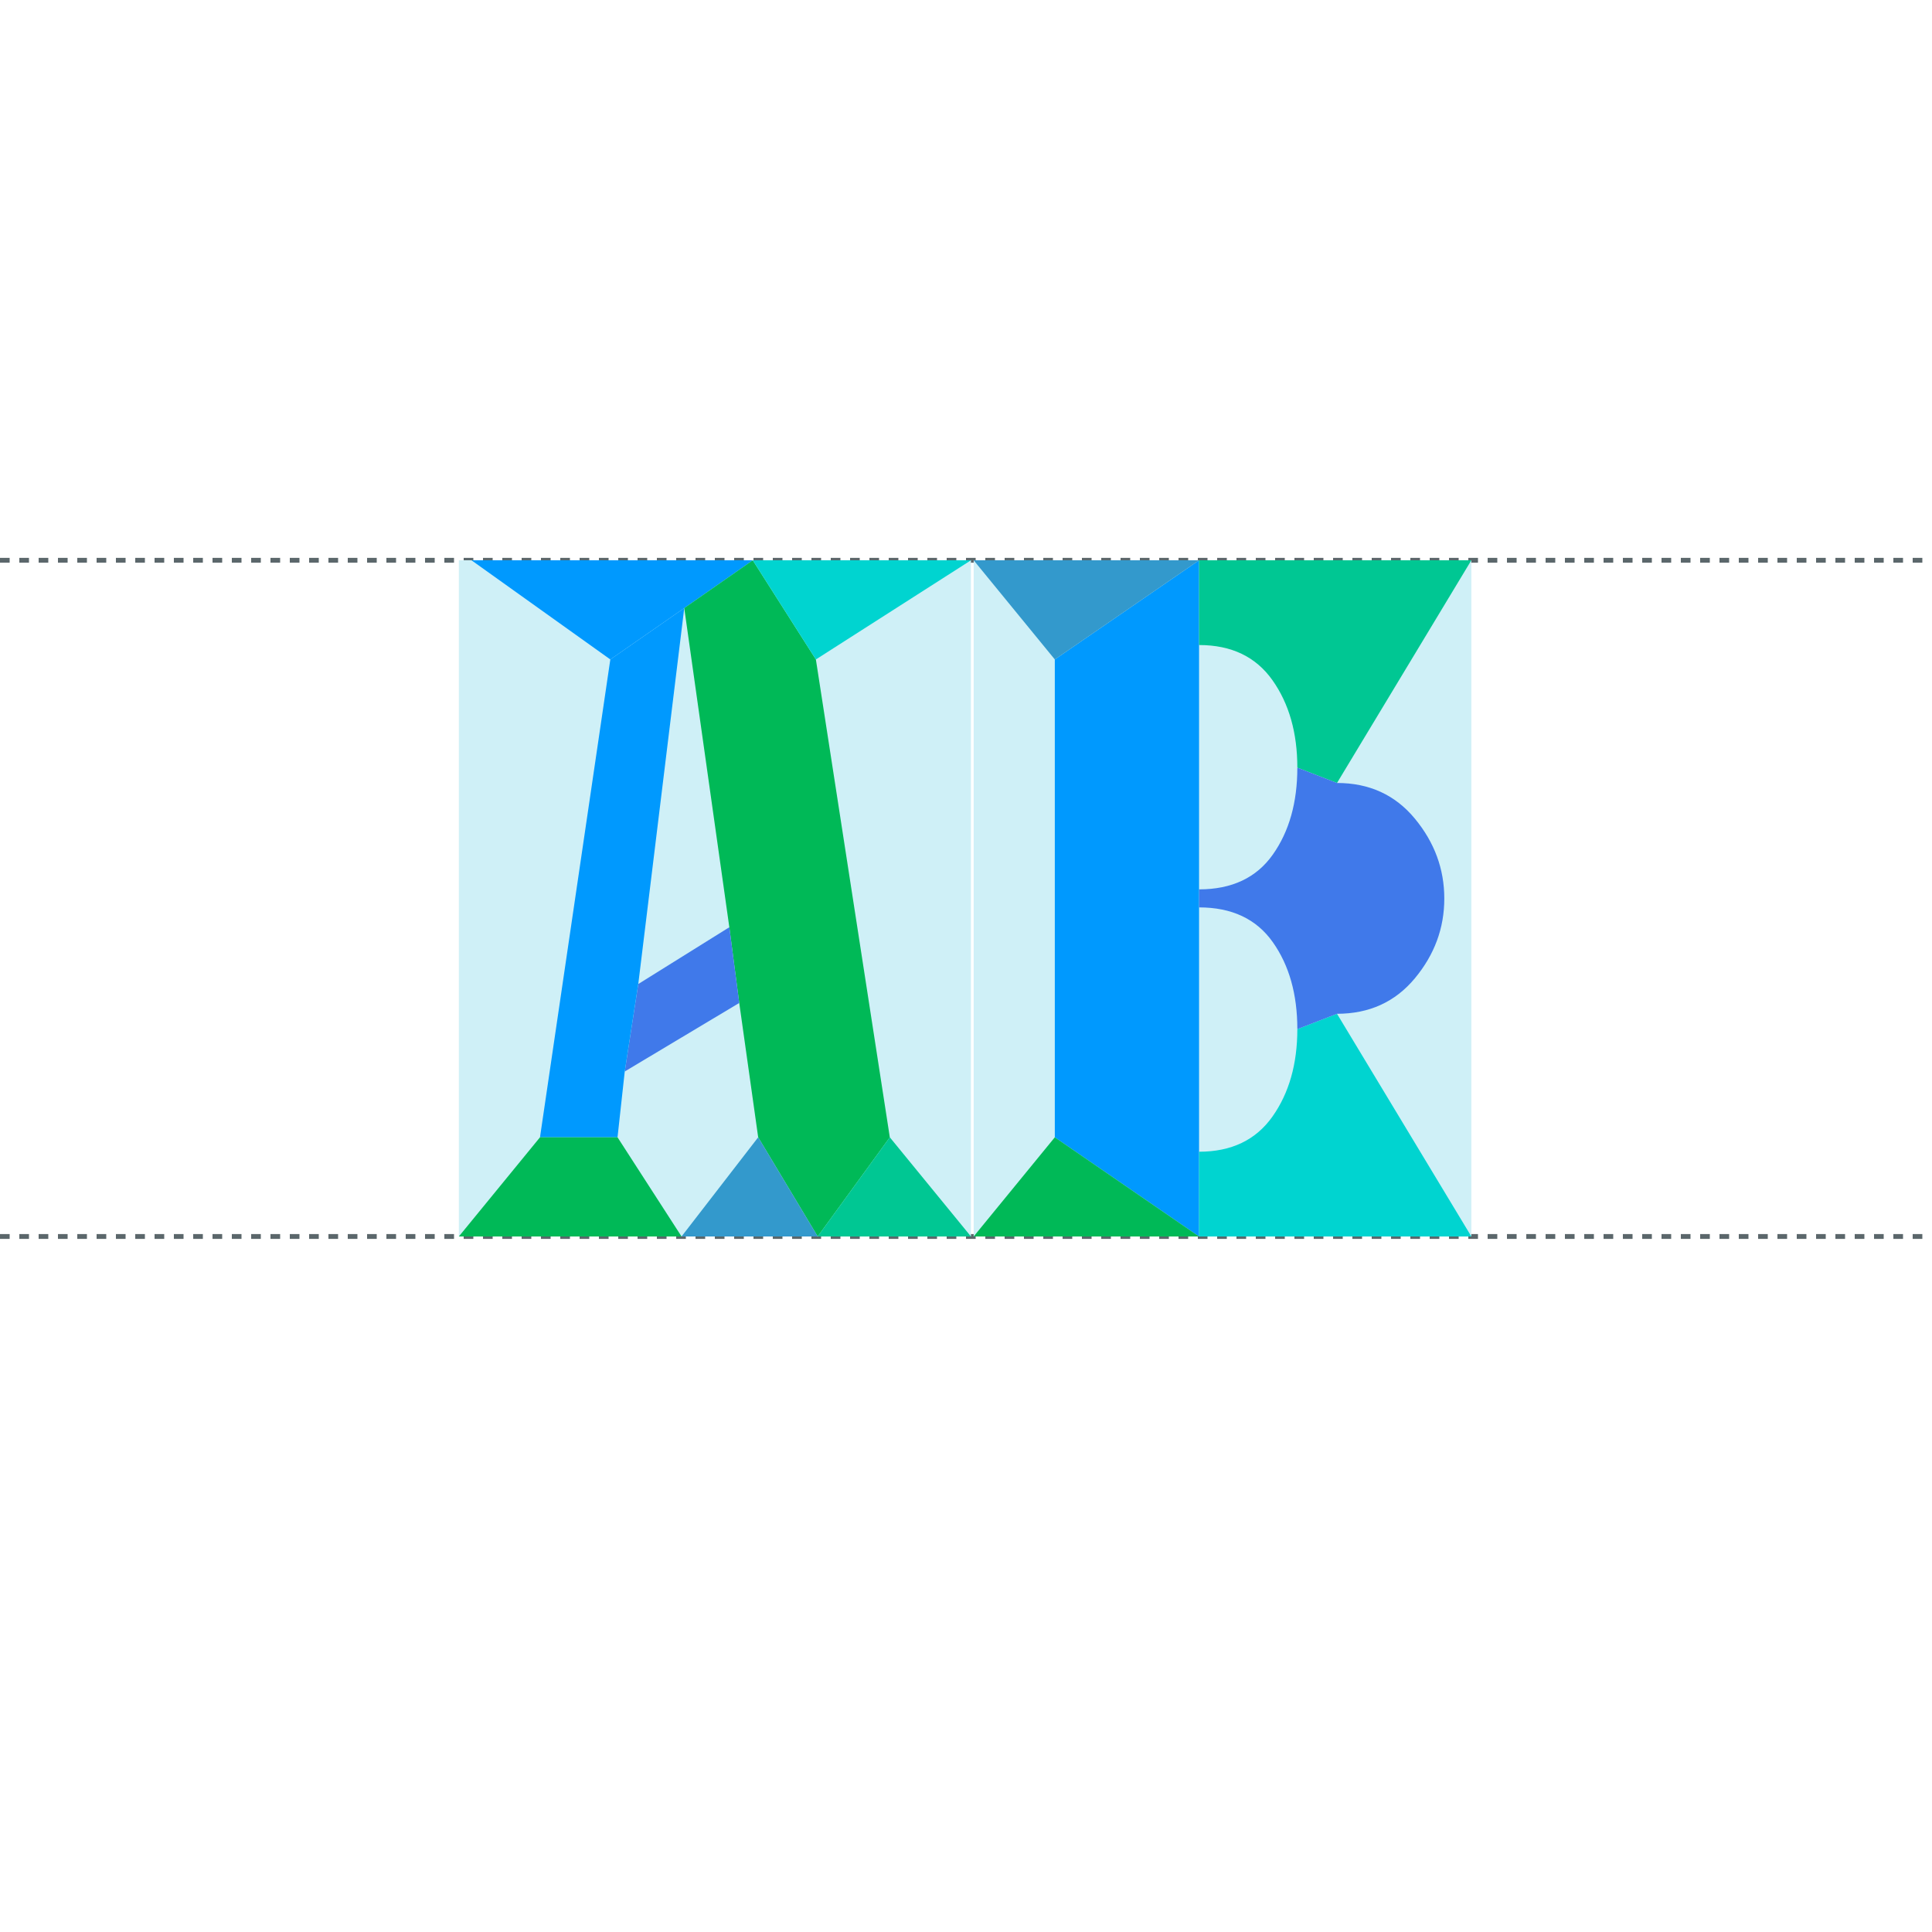
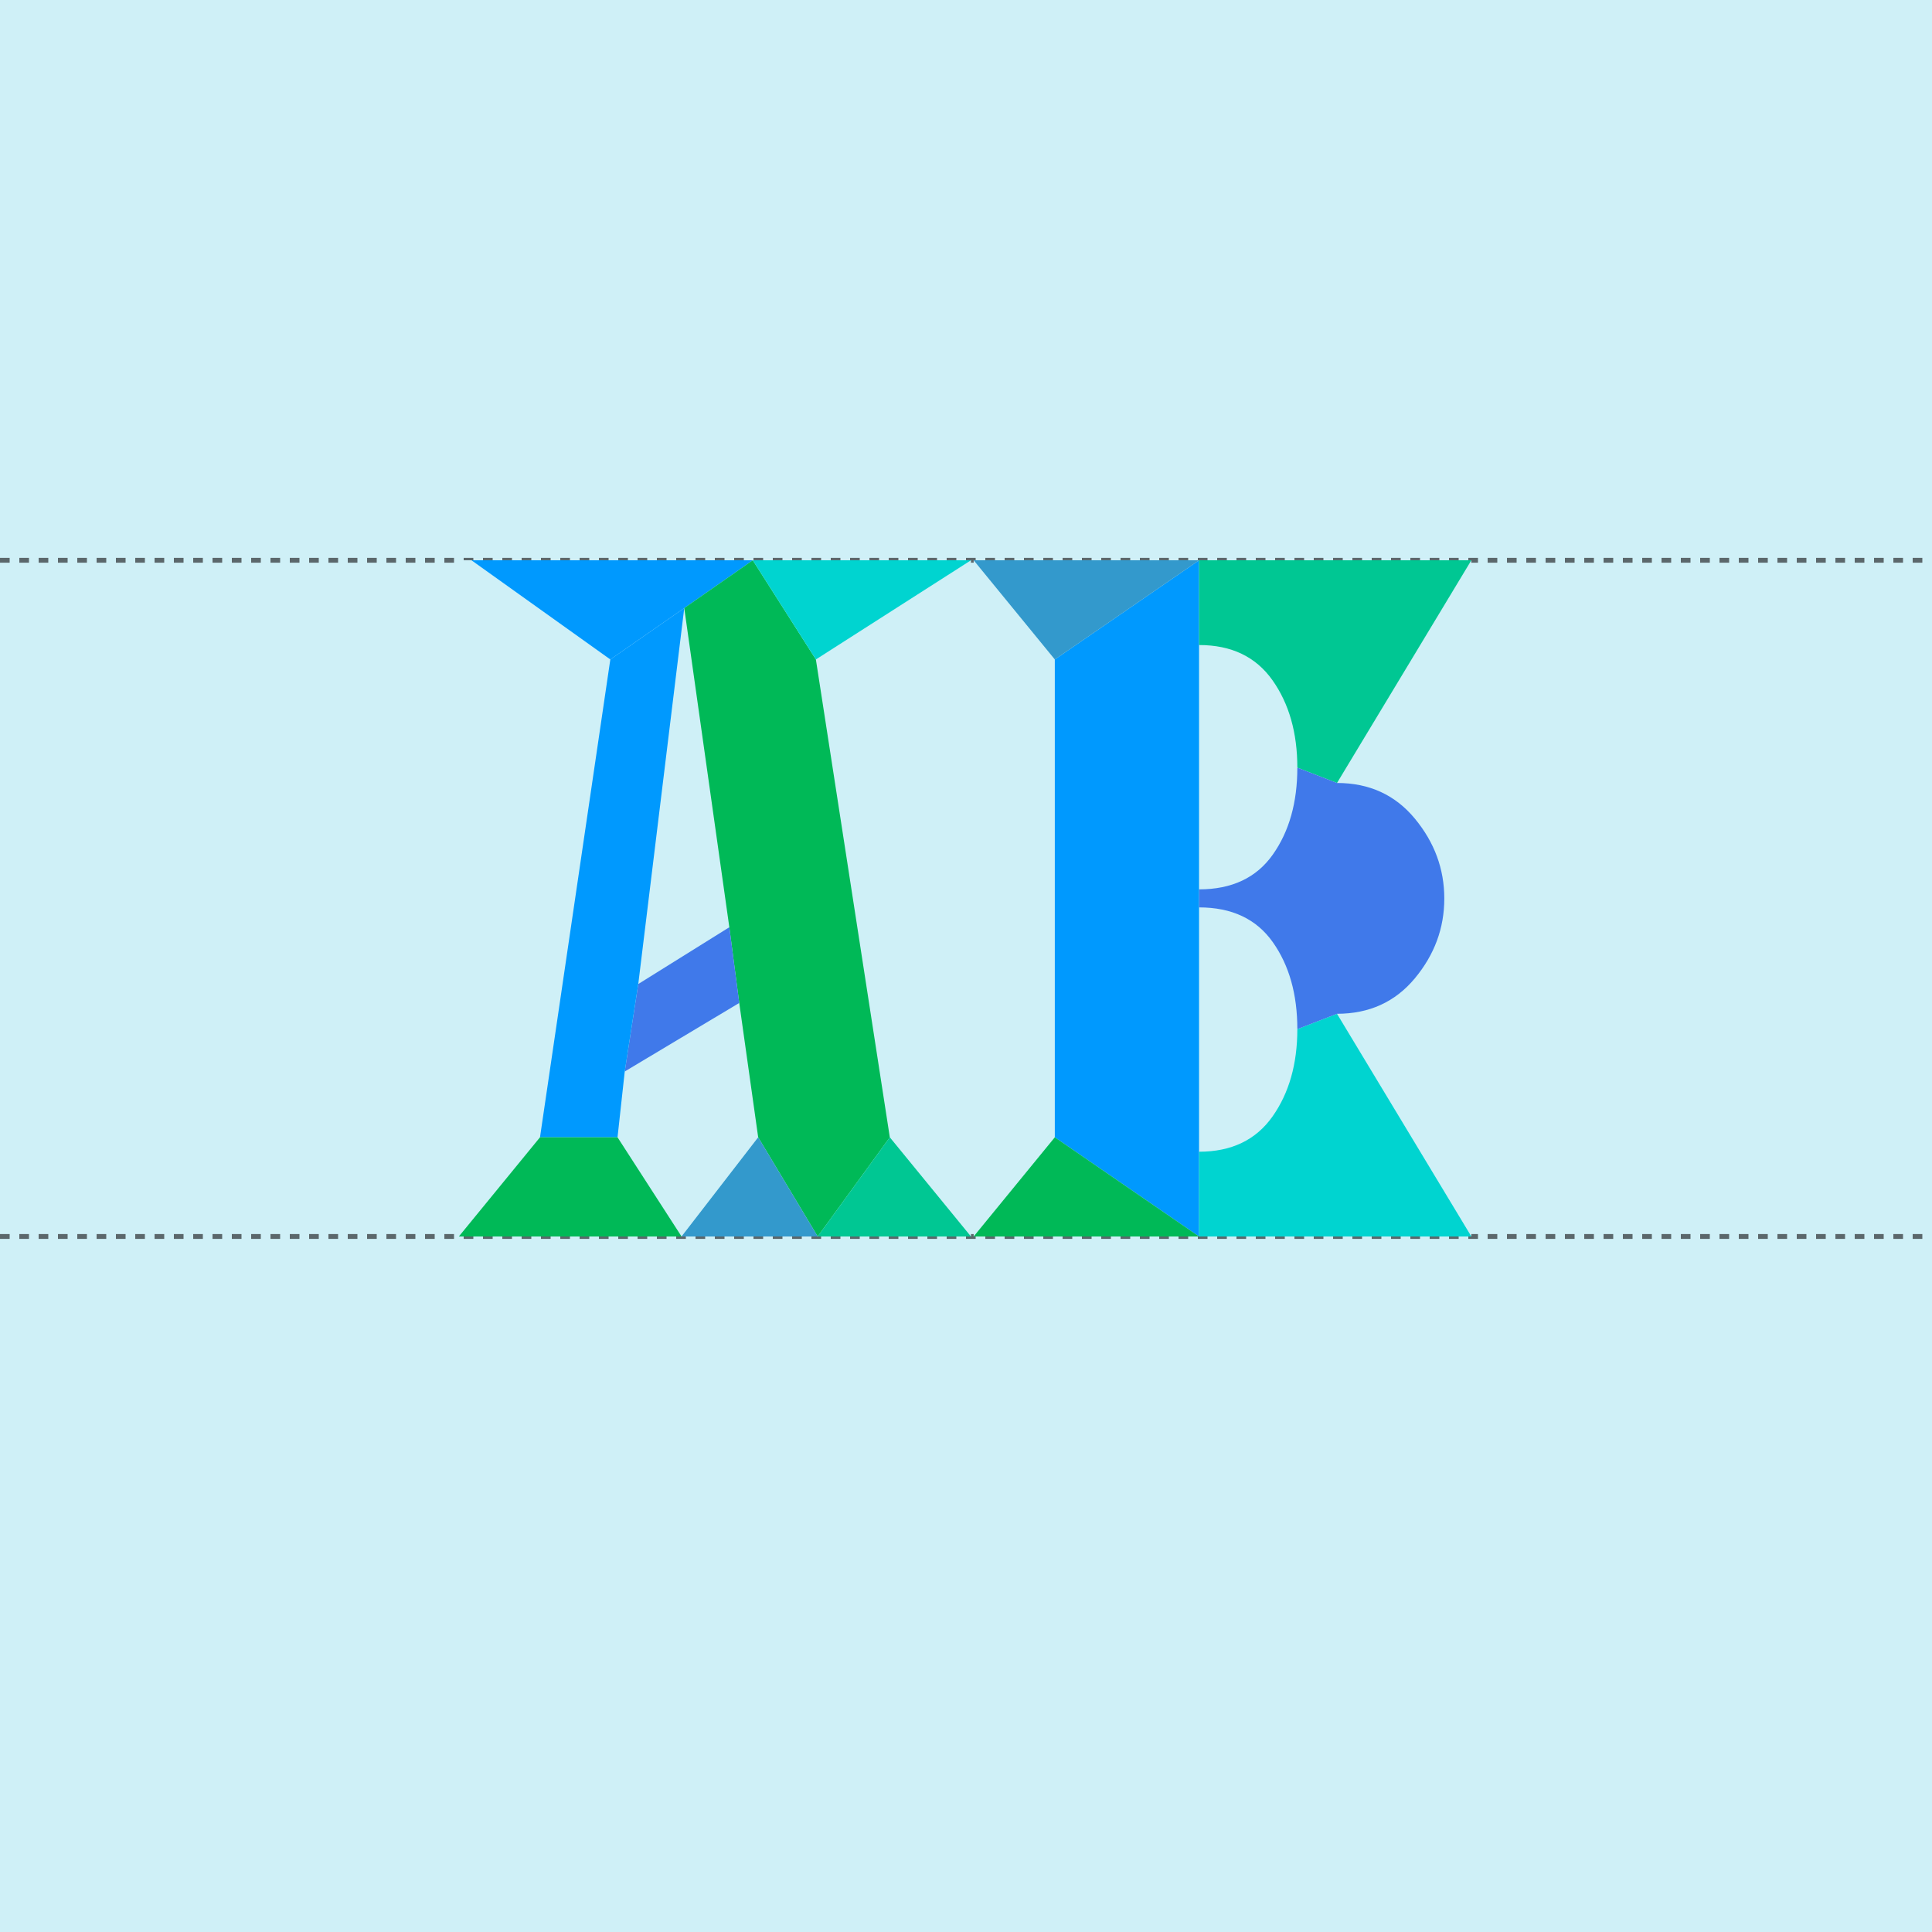
<svg xmlns="http://www.w3.org/2000/svg" width="400" height="400" viewBox="0 0 400 400" version="1.1">
+   <path d="M0,0 l0,750 l296,0 l0,-750 l-296,0 Z M0,0" fill="rgb(207,240,247)" transform="matrix(18.66667,0.0,0.0,-18.66667,0.0,400.0)" />
  <path d="M-200,0 l400,0" fill="rgb(0,0,0)" stroke="rgb(91,103,107)" stroke-dasharray="2,2" stroke-width="1" transform="matrix(1,0,0,-1,200.0,256.0)" />
  <path d="M-200,140 l400,0" fill="rgb(0,0,0)" stroke="rgb(91,103,107)" stroke-dasharray="2,2" stroke-width="1" transform="matrix(1,0,0,-1,200.0,256.0)" />
  <path d="M0,0 l0,750 l568,0 l0,-750 l-568,0 Z M0,0" fill="rgb(207,240,247)" transform="matrix(0.1866667,0.0,0.0,-0.1866667,95.0,256.0)" />
  <path d="M14,750 l0,0 l154,-110 l82,57 l76,53 l0,0 l-312,0 Z M14,750" fill="rgb(0,153,254)" transform="matrix(0.1866667,0.0,0.0,-0.1866667,95.0,256.0)" />
  <path d="M398,0 l80,110 l-82,530 l-70,110 l-76,-53 l50,-354 l11,-84 l21,-149 l66,-110 Z M398,0" fill="rgb(0,185,87)" transform="matrix(0.1866667,0.0,0.0,-0.1866667,95.0,256.0)" />
  <path d="M332,110 l-85,-110 l0,0 l151,0 l-66,110 Z M332,110" fill="rgb(51,153,204)" transform="matrix(0.1866667,0.0,0.0,-0.1866667,95.0,256.0)" />
  <path d="M478,110 l-80,-110 l170,0 l0,0 l-90,110 Z M478,110" fill="rgb(0,199,147)" transform="matrix(0.1866667,0.0,0.0,-0.1866667,95.0,256.0)" />
  <path d="M396,640 l172,110 l0,0 l-242,0 l0,0 l70,-110 Z M396,640" fill="rgb(0,212,208)" transform="matrix(0.1866667,0.0,0.0,-0.1866667,95.0,256.0)" />
  <path d="M199,280 l-15,-97 l127,76 l-11,84 l-101,-63 Z M199,280" fill="rgb(64,121,234)" transform="matrix(0.1866667,0.0,0.0,-0.1866667,95.0,256.0)" />
  <path d="M168,640 l-78,-530 l86,0 l8,73 l15,97 l51,417 l-82,-57 Z M168,640" fill="rgb(0,153,254)" transform="matrix(0.1866667,0.0,0.0,-0.1866667,95.0,256.0)" />
  <path d="M90,110 l-90,-110 l0,0 l247,0 l0,0 l-71,110 l-86,0 Z M90,110" fill="rgb(0,185,87)" transform="matrix(0.1866667,0.0,0.0,-0.1866667,95.0,256.0)" />
  <path d="M3,0 l0,750 l552,0 l0,-750 l-552,0 Z M3,0" fill="rgb(207,240,247)" transform="matrix(0.1866667,0.0,0.0,-0.1866667,201.0267,256.0)" />
  <path d="M253,0 l0,750 l-160,-110 l0,-530 l160,-110 Z M253,0" fill="rgb(0,153,254)" transform="matrix(0.1866667,0.0,0.0,-0.1866667,201.0267,256.0)" />
  <path d="M93,110 l-90,-110 l0,0 l250,0 l0,0 l-160,110 Z M93,110" fill="rgb(0,185,87)" transform="matrix(0.1866667,0.0,0.0,-0.1866667,201.0267,256.0)" />
  <path d="M93,640 l160,110 l0,0 l-250,0 l0,0 l90,-110 Z M93,640" fill="rgb(51,153,204)" transform="matrix(0.1866667,0.0,0.0,-0.1866667,201.0267,256.0)" />
  <path d="M406,503 l149,247 l0,0 l-302,0 l0,-94 c35.86,0,62.99,-13,81.4,-39 c18.4,-26,27.6,-58.33,27.6,-97 l44,-17 Z M406,503" fill="rgb(0,199,147)" transform="matrix(0.1866667,0.0,0.0,-0.1866667,201.0267,256.0)" />
  <path d="M362,230 c0,-38.67,-9.2,-71,-27.6,-97 c-18.4,-26,-45.53,-39,-81.4,-39 l0,-94 l302,0 l0,0 l-149,247 l-44,-17 Z M362,230" fill="rgb(0,212,208)" transform="matrix(0.1866667,0.0,0.0,-0.1866667,201.0267,256.0)" />
  <path d="M406,247 c35.74,0,64.51,13.1,86.31,39.3 c21.79,26.2,32.69,55.7,32.69,88.5 c0,32.8,-10.9,62.37,-32.69,88.7 c-21.79,26.33,-50.56,39.5,-86.31,39.5 l-44,17 c0,-38.67,-9.08,-70.83,-27.25,-96.5 c-18.17,-25.67,-45.42,-38.5,-81.75,-38.5 l0,-20 c36.33,0,63.58,-12.83,81.75,-38.5 c18.17,-25.67,27.25,-57.83,27.25,-96.5 l44,17 Z M406,247" fill="rgb(64,121,234)" transform="matrix(0.1866667,0.0,0.0,-0.1866667,201.0267,256.0)" />
</svg>
